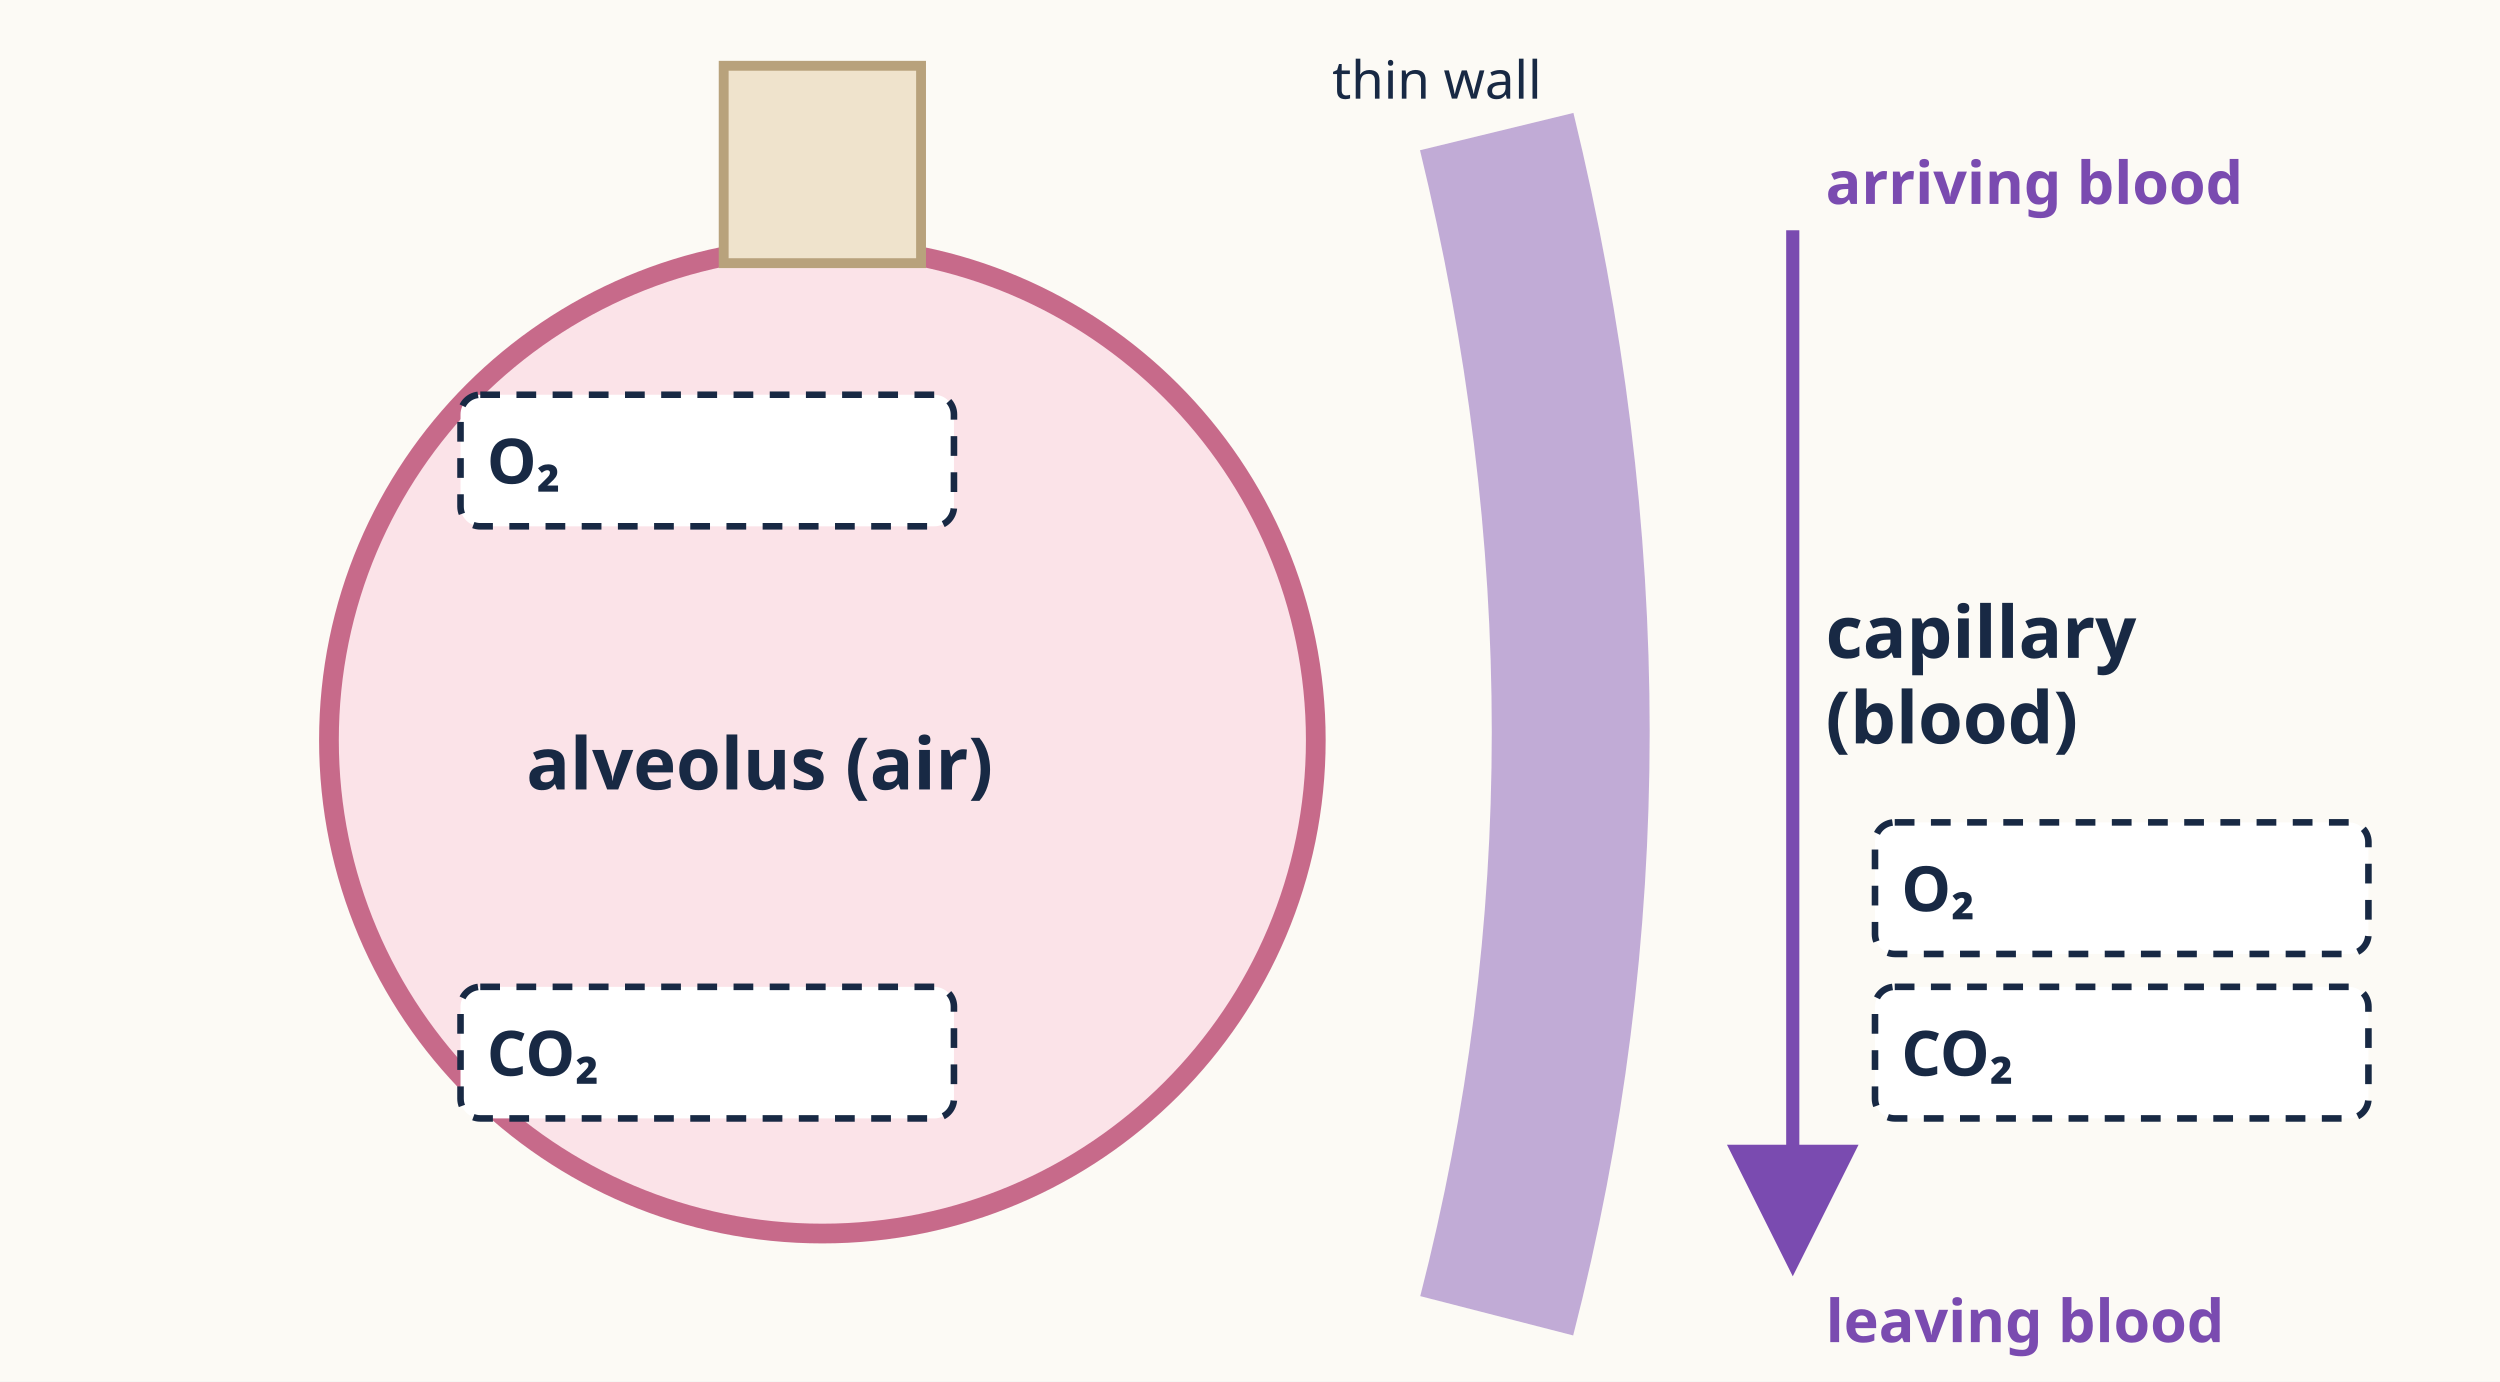
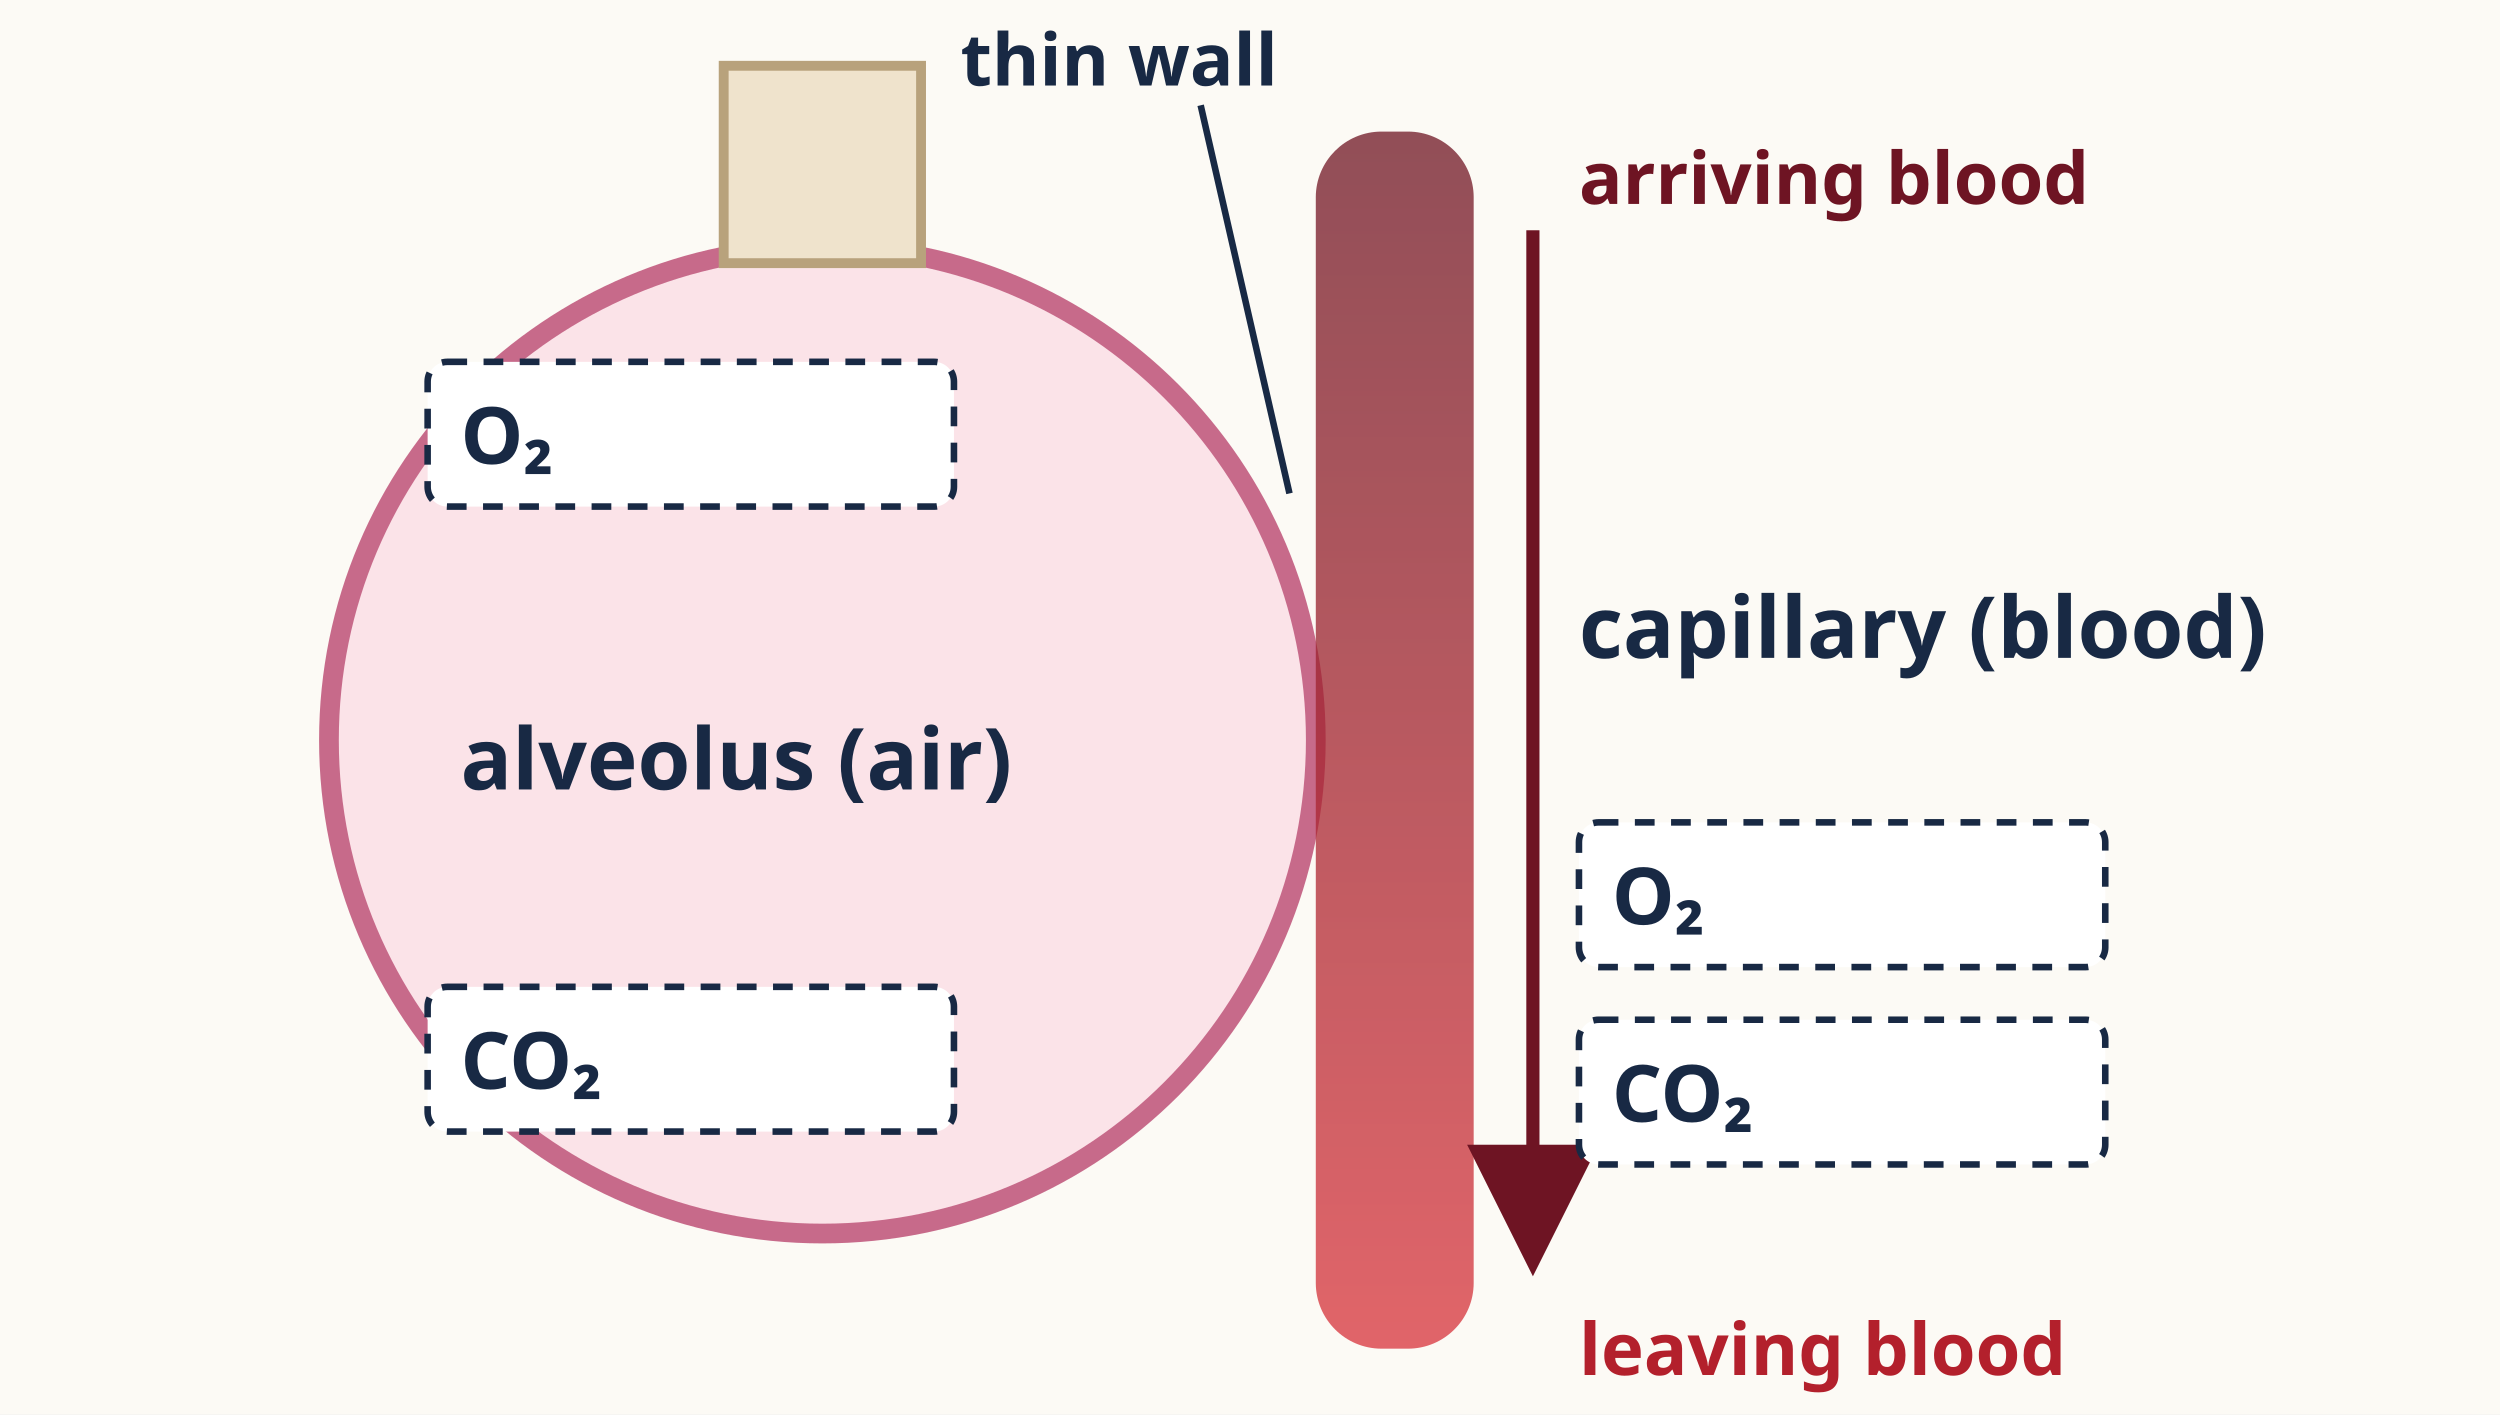
- <svg xmlns="http://www.w3.org/2000/svg" viewBox="0 0 760 420" role="img" aria-label="One alveolus beside a capillary, air side and blood side, with blank boxes for each gas">
-   <rect width="760" height="420" fill="#fcfaf5" />
+ <svg xmlns="http://www.w3.org/2000/svg" viewBox="0 0 760 430" role="img" aria-label="One alveolus beside a capillary, air side and blood side, with blank boxes for each gas">
+   <rect width="760" height="430" fill="#fcfaf5" />
  <defs>
    <marker id="ao" markerWidth="10" markerHeight="10" refX="8" refY="5" orient="auto">
      <path d="M0 0 L10 5 L0 10z" fill="#2d6cdf" />
    </marker>
    <marker id="ac" markerWidth="10" markerHeight="10" refX="8" refY="5" orient="auto">
      <path d="M0 0 L10 5 L0 10z" fill="#6b6f78" />
    </marker>
    <marker id="ab" markerWidth="10" markerHeight="10" refX="8" refY="5" orient="auto">
      <path d="M0 0 L10 5 L0 10z" fill="#7a4bb0" />
    </marker>
  </defs>
+   <defs>
+     <linearGradient id="bl" x1="0" y1="0" x2="0" y2="1">
+       <stop offset="0" stop-color="#6e1423" />
+       <stop offset="1" stop-color="#d8323b" />
+     </linearGradient>
+     <marker id="ar" markerWidth="10" markerHeight="10" refX="8" refY="5" orient="auto">
+       <path d="M0 0 L10 5 L0 10z" fill="#6e1423" />
+     </marker>
+   </defs>
  <circle cx="250" cy="225" r="150" fill="#fbe3e8" stroke="#c76a8a" stroke-width="6" />
  <rect x="220" y="20" width="60" height="60" fill="#efe3cc" stroke="#b8a27c" stroke-width="3" />
-   <path d="M455 40 Q500 225 455 400" stroke="#7a4bb0" stroke-width="48" fill="none" opacity=".45" />
-   <path d="M545 70 L545 380" stroke="#7a4bb0" stroke-width="4" marker-end="url(#ab)" />
-   <text x="555" y="62" font-size="18" font-weight="700" fill="#7a4bb0" font-family="Montserrat, Segoe UI, sans-serif">arriving blood</text>
-   <text x="555" y="408" font-size="18" font-weight="700" fill="#7a4bb0" font-family="Montserrat, Segoe UI, sans-serif">leaving blood</text>
-   <text x="160" y="240" font-size="22" font-weight="800" fill="#182944" font-family="Montserrat, Segoe UI, sans-serif">alveolus (air)</text>
-   <text x="555" y="200" font-size="22" font-weight="800" fill="#182944" font-family="Montserrat, Segoe UI, sans-serif">capillary</text>
-   <text x="555" y="226" font-size="22" font-weight="800" fill="#182944" font-family="Montserrat, Segoe UI, sans-serif">(blood)</text>
-   <text x="405" y="30" font-size="16" fill="#182944" font-family="Montserrat, Segoe UI, sans-serif">thin wall</text>
-   <rect x="140" y="120" width="150" height="40" rx="6" fill="#fff" stroke="#182944" stroke-dasharray="6 5" stroke-width="2" />
-   <text x="148" y="147" font-size="19" font-weight="700" fill="#182944" font-family="Montserrat, Segoe UI, sans-serif">O₂</text>
-   <rect x="570" y="250" width="150" height="40" rx="6" fill="#fff" stroke="#182944" stroke-dasharray="6 5" stroke-width="2" />
-   <text x="578" y="277" font-size="19" font-weight="700" fill="#182944" font-family="Montserrat, Segoe UI, sans-serif">O₂</text>
-   <rect x="140" y="300" width="150" height="40" rx="6" fill="#fff" stroke="#182944" stroke-dasharray="6 5" stroke-width="2" />
-   <text x="148" y="327" font-size="19" font-weight="700" fill="#182944" font-family="Montserrat, Segoe UI, sans-serif">CO₂</text>
-   <rect x="570" y="300" width="150" height="40" rx="6" fill="#fff" stroke="#182944" stroke-dasharray="6 5" stroke-width="2" />
-   <text x="578" y="327" font-size="19" font-weight="700" fill="#182944" font-family="Montserrat, Segoe UI, sans-serif">CO₂</text>
+   <rect x="400" y="40" width="48" height="370" rx="20" fill="url(#bl)" opacity=".75" />
+   <path d="M466 70 L466 380" stroke="#6e1423" stroke-width="4" marker-end="url(#ar)" />
+   <text x="480" y="62" font-size="22" font-weight="700" fill="#6e1423" font-family="Montserrat, Segoe UI, sans-serif">arriving blood</text>
+   <text x="480" y="418" font-size="22" font-weight="700" fill="#b3202c" font-family="Montserrat, Segoe UI, sans-serif">leaving blood</text>
+   <text x="140" y="240" font-size="26" font-weight="800" fill="#182944" font-family="Montserrat, Segoe UI, sans-serif">alveolus (air)</text>
+   <text x="480" y="200" font-size="26" font-weight="800" fill="#182944" font-family="Montserrat, Segoe UI, sans-serif">capillary (blood)</text>
+   <text x="292" y="26" font-size="22" font-weight="700" fill="#182944" font-family="Montserrat, Segoe UI, sans-serif">thin wall</text>
+   <path d="M365 32 L392 150" stroke="#182944" stroke-width="2" />
+   <rect x="130" y="110" width="160" height="44" rx="6" fill="#fff" stroke="#182944" stroke-dasharray="6 5" stroke-width="2" />
+   <text x="140" y="141" font-size="24" font-weight="700" fill="#182944" font-family="Montserrat, Segoe UI, sans-serif">O₂</text>
+   <rect x="480" y="250" width="160" height="44" rx="6" fill="#fff" stroke="#182944" stroke-dasharray="6 5" stroke-width="2" />
+   <text x="490" y="281" font-size="24" font-weight="700" fill="#182944" font-family="Montserrat, Segoe UI, sans-serif">O₂</text>
+   <rect x="130" y="300" width="160" height="44" rx="6" fill="#fff" stroke="#182944" stroke-dasharray="6 5" stroke-width="2" />
+   <text x="140" y="331" font-size="24" font-weight="700" fill="#182944" font-family="Montserrat, Segoe UI, sans-serif">CO₂</text>
+   <rect x="480" y="310" width="160" height="44" rx="6" fill="#fff" stroke="#182944" stroke-dasharray="6 5" stroke-width="2" />
+   <text x="490" y="341" font-size="24" font-weight="700" fill="#182944" font-family="Montserrat, Segoe UI, sans-serif">CO₂</text>
</svg>
